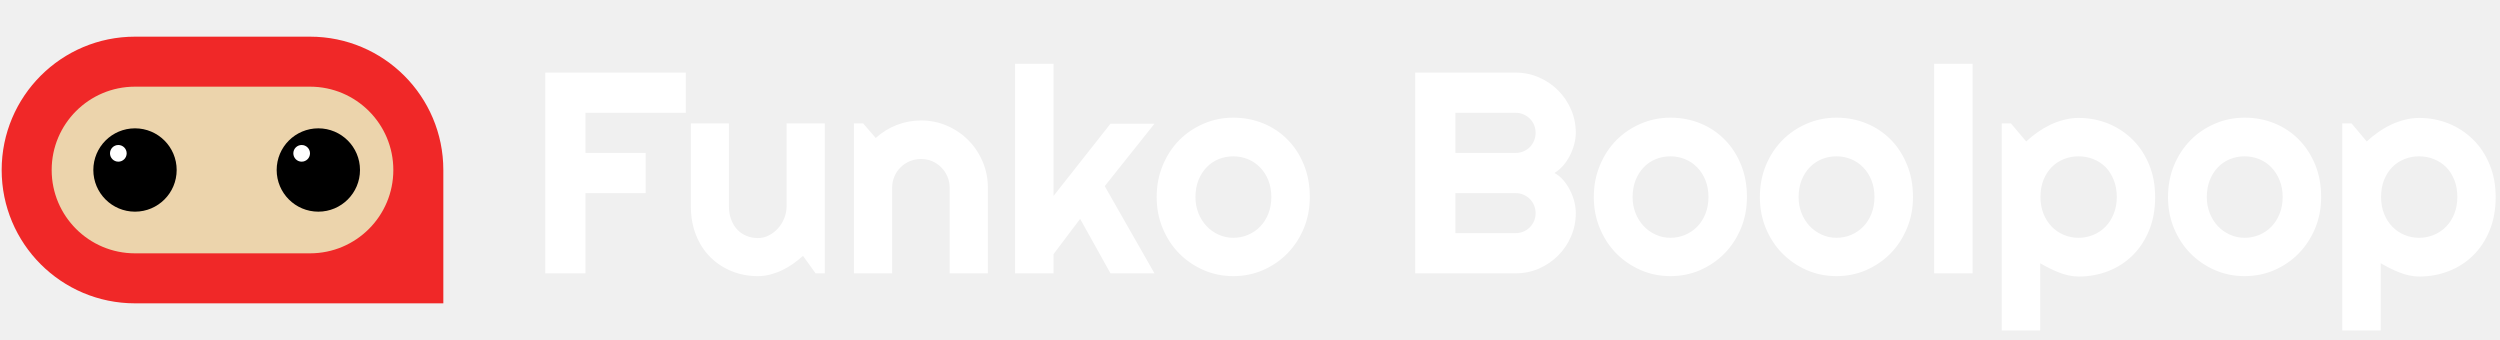
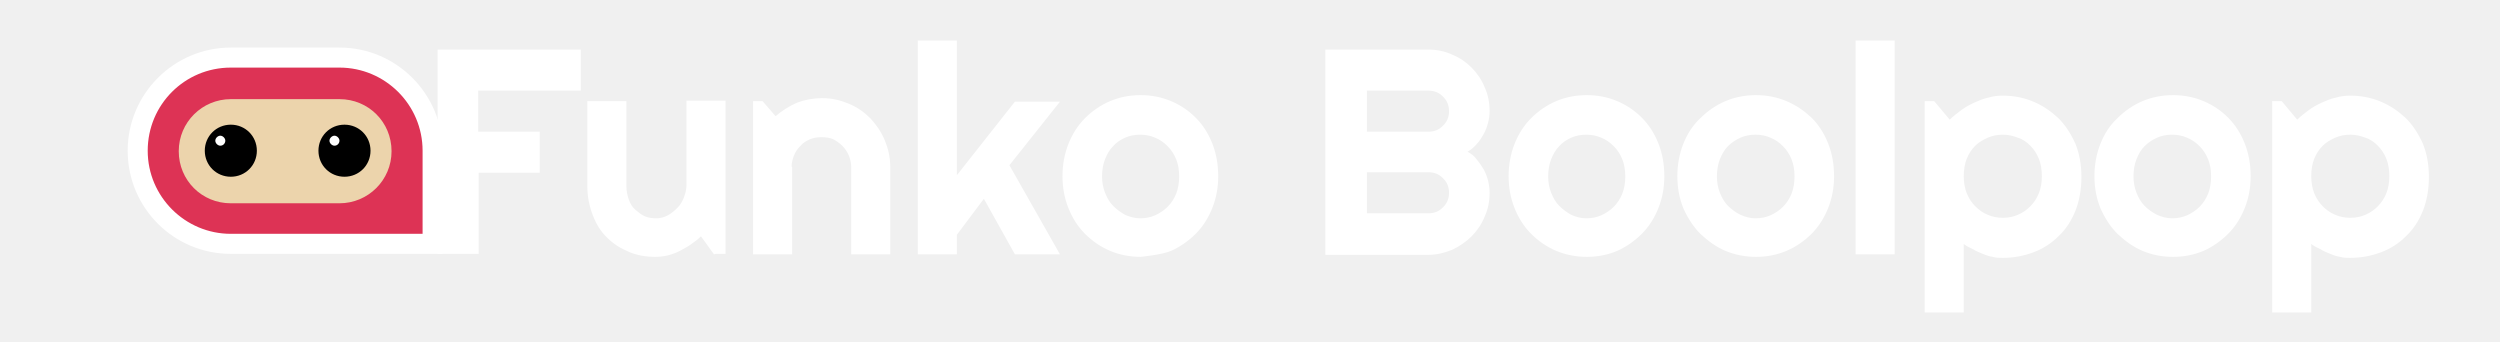
- <svg xmlns="http://www.w3.org/2000/svg" data-logo="logo" viewBox="0 0 375 51">
-   <g style="opacity: 1;" id="logogram" transform="translate(0, 5.5) rotate(0)">
-     <path d="M0.25 20C0.25 8.954 9.204 0 20.25 0H46.5C57.546 0 66.5 8.954 66.5 20V40H20.25C9.204 40 0.25 31.046 0.25 20Z" fill="#F02828" />
-     <path d="M46.5 7.5H20.25C13.346 7.5 7.75 13.096 7.75 20C7.75 26.904 13.346 32.5 20.25 32.5H46.5C53.404 32.5 59 26.904 59 20C59 13.096 53.404 7.5 46.5 7.5Z" fill="#ECD4AC" />
-     <path d="M20.25 26.25C23.702 26.25 26.5 23.452 26.5 20C26.5 16.548 23.702 13.75 20.25 13.75C16.798 13.75 14 16.548 14 20C14 23.452 16.798 26.25 20.25 26.25Z" fill="#000000" />
-     <path d="M17.75 18.75C18.44 18.75 19 18.19 19 17.5C19 16.81 18.44 16.25 17.75 16.25C17.06 16.25 16.5 16.81 16.5 17.5C16.5 18.19 17.06 18.75 17.75 18.75Z" fill="#ffffff" />
-     <path d="M47.75 26.25C51.202 26.25 54 23.452 54 20C54 16.548 51.202 13.75 47.75 13.75C44.298 13.75 41.5 16.548 41.5 20C41.5 23.452 44.298 26.25 47.75 26.25Z" fill="#000000" />
-     <path d="M45.25 18.75C45.94 18.75 46.5 18.19 46.5 17.5C46.5 16.81 45.94 16.25 45.25 16.25C44.56 16.25 44 16.81 44 17.5C44 18.19 44.56 18.75 45.25 18.75Z" fill="#ffffff" />
-   </g>
-   <g style="opacity: 1;" id="logotype" transform="translate(73, 1)">
-     <path fill="#ffffff" d="M14.82 27.97L14.82 40L8.79 40L8.79 9.89L29.87 9.89L29.87 15.92L14.82 15.92L14.82 21.94L23.85 21.94L23.85 27.97L14.82 27.97ZM49.34 40L47.45 37.38Q46.75 38.01 45.97 38.56Q45.18 39.12 44.32 39.53Q43.46 39.94 42.54 40.18Q41.63 40.42 40.69 40.42L40.69 40.42Q38.61 40.42 36.78 39.69Q34.95 38.95 33.58 37.60Q32.20 36.24 31.42 34.30Q30.63 32.36 30.63 29.94L30.63 29.94L30.63 17.51L36.34 17.51L36.34 29.94Q36.34 31.08 36.69 31.97Q37.03 32.86 37.62 33.47Q38.21 34.08 39.00 34.39Q39.78 34.71 40.69 34.71L40.69 34.71Q41.57 34.71 42.35 34.30Q43.14 33.89 43.73 33.22Q44.32 32.55 44.65 31.70Q44.99 30.85 44.99 29.94L44.99 29.94L44.99 17.51L50.72 17.51L50.72 40L49.34 40ZM60.82 27.15L60.82 40L55.09 40L55.09 17.51L56.47 17.51L58.36 19.70Q59.75 18.44 61.50 17.75Q63.26 17.07 65.17 17.07L65.17 17.07Q67.22 17.07 69.05 17.86Q70.88 18.65 72.24 20.02Q73.61 21.40 74.39 23.23Q75.18 25.07 75.18 27.15L75.18 27.15L75.18 40L69.45 40L69.45 27.15Q69.45 26.27 69.11 25.48Q68.78 24.69 68.19 24.11Q67.60 23.52 66.83 23.18Q66.05 22.85 65.17 22.85L65.17 22.85Q64.26 22.85 63.47 23.18Q62.67 23.52 62.08 24.11Q61.49 24.69 61.16 25.48Q60.82 26.27 60.82 27.15L60.82 27.15ZM85.03 37.12L85.03 40L79.26 40L79.26 8.57L85.03 8.57L85.03 28.39L93.57 17.56L100.17 17.56L92.71 26.92L100.17 40L93.57 40L89.02 31.83L85.03 37.12ZM123.47 28.56L123.47 28.56Q123.47 31.08 122.57 33.25Q121.67 35.42 120.11 37.01Q118.56 38.59 116.47 39.51Q114.38 40.42 111.99 40.42L111.99 40.42Q109.62 40.42 107.53 39.51Q105.44 38.59 103.87 37.01Q102.31 35.42 101.41 33.25Q100.50 31.08 100.50 28.56L100.50 28.56Q100.50 26.00 101.41 23.81Q102.31 21.63 103.87 20.04Q105.44 18.46 107.53 17.56Q109.62 16.65 111.99 16.65L111.99 16.65Q114.38 16.65 116.47 17.50Q118.56 18.35 120.11 19.92Q121.67 21.48 122.57 23.68Q123.47 25.87 123.47 28.56ZM117.70 28.56L117.70 28.56Q117.70 27.17 117.25 26.05Q116.80 24.92 116.02 24.12Q115.24 23.31 114.20 22.88Q113.16 22.45 111.99 22.45L111.99 22.45Q110.81 22.45 109.77 22.88Q108.73 23.31 107.97 24.12Q107.20 24.92 106.76 26.05Q106.32 27.17 106.32 28.56L106.32 28.56Q106.32 29.86 106.76 30.97Q107.20 32.08 107.97 32.90Q108.73 33.72 109.77 34.19Q110.81 34.67 111.99 34.67L111.99 34.67Q113.16 34.67 114.20 34.23Q115.24 33.79 116.02 32.99Q116.80 32.19 117.25 31.06Q117.70 29.92 117.70 28.56ZM163.37 30.97L163.37 30.97Q163.37 32.84 162.65 34.48Q161.94 36.12 160.71 37.34Q159.48 38.57 157.84 39.29Q156.21 40 154.34 40L154.34 40L139.28 40L139.28 9.89L154.34 9.89Q156.21 9.89 157.84 10.61Q159.48 11.32 160.71 12.55Q161.94 13.78 162.65 15.41Q163.37 17.05 163.37 18.92L163.37 18.92Q163.37 19.76 163.13 20.64Q162.90 21.52 162.48 22.34Q162.06 23.16 161.48 23.83Q160.89 24.50 160.17 24.95L160.17 24.95Q160.91 25.34 161.50 26.03Q162.08 26.71 162.50 27.53Q162.92 28.35 163.15 29.24Q163.37 30.13 163.37 30.97ZM145.31 27.97L145.31 33.97L154.34 33.97Q154.97 33.97 155.51 33.74Q156.06 33.51 156.47 33.10Q156.88 32.69 157.11 32.15Q157.34 31.60 157.34 30.97L157.34 30.97Q157.34 30.34 157.11 29.80Q156.88 29.25 156.47 28.84Q156.06 28.43 155.51 28.20Q154.97 27.97 154.34 27.97L154.34 27.97L145.31 27.97ZM145.31 15.92L145.31 21.94L154.34 21.94Q154.97 21.94 155.51 21.71Q156.06 21.48 156.47 21.07Q156.88 20.66 157.11 20.11Q157.34 19.55 157.34 18.92L157.34 18.92Q157.34 18.29 157.11 17.74Q156.88 17.20 156.47 16.79Q156.06 16.38 155.51 16.15Q154.97 15.92 154.34 15.92L154.34 15.92L145.31 15.92ZM189.04 28.56L189.04 28.56Q189.04 31.08 188.14 33.25Q187.24 35.42 185.68 37.01Q184.13 38.59 182.04 39.51Q179.95 40.42 177.56 40.42L177.56 40.42Q175.19 40.42 173.10 39.51Q171.01 38.59 169.44 37.01Q167.88 35.42 166.98 33.25Q166.07 31.08 166.07 28.56L166.07 28.56Q166.07 26.00 166.98 23.81Q167.88 21.63 169.44 20.04Q171.01 18.46 173.10 17.56Q175.19 16.65 177.56 16.65L177.56 16.65Q179.95 16.65 182.04 17.50Q184.13 18.35 185.68 19.92Q187.24 21.48 188.14 23.68Q189.04 25.87 189.04 28.56ZM183.27 28.56L183.27 28.56Q183.27 27.17 182.82 26.05Q182.37 24.92 181.59 24.12Q180.81 23.31 179.77 22.88Q178.73 22.45 177.56 22.45L177.56 22.45Q176.38 22.45 175.34 22.88Q174.30 23.31 173.54 24.12Q172.77 24.92 172.33 26.05Q171.89 27.17 171.89 28.56L171.89 28.56Q171.89 29.86 172.33 30.97Q172.77 32.08 173.54 32.90Q174.30 33.72 175.34 34.19Q176.38 34.67 177.56 34.67L177.56 34.67Q178.73 34.67 179.77 34.23Q180.81 33.79 181.59 32.99Q182.37 32.19 182.82 31.06Q183.27 29.92 183.27 28.56ZM213.95 28.56L213.95 28.56Q213.95 31.08 213.04 33.25Q212.14 35.42 210.59 37.01Q209.03 38.59 206.94 39.51Q204.85 40.42 202.46 40.42L202.46 40.42Q200.09 40.42 198.00 39.51Q195.91 38.59 194.35 37.01Q192.78 35.42 191.88 33.25Q190.98 31.08 190.98 28.56L190.98 28.56Q190.98 26.00 191.88 23.81Q192.78 21.63 194.35 20.04Q195.91 18.46 198.00 17.56Q200.09 16.65 202.46 16.65L202.46 16.65Q204.85 16.65 206.94 17.50Q209.03 18.35 210.59 19.92Q212.14 21.48 213.04 23.68Q213.95 25.87 213.95 28.56ZM208.17 28.56L208.17 28.56Q208.17 27.17 207.72 26.05Q207.27 24.92 206.49 24.12Q205.71 23.31 204.68 22.88Q203.64 22.45 202.46 22.45L202.46 22.45Q201.28 22.45 200.25 22.88Q199.21 23.31 198.44 24.12Q197.67 24.92 197.23 26.05Q196.79 27.17 196.79 28.56L196.79 28.56Q196.79 29.86 197.23 30.97Q197.67 32.08 198.44 32.90Q199.21 33.72 200.25 34.19Q201.28 34.67 202.46 34.67L202.46 34.67Q203.64 34.67 204.68 34.23Q205.71 33.79 206.49 32.99Q207.27 32.19 207.72 31.06Q208.17 29.92 208.17 28.56ZM222.89 8.57L222.89 40L217.12 40L217.12 8.57L222.89 8.57ZM233.03 38.49L233.03 48.57L227.26 48.57L227.26 17.51L228.64 17.51L230.93 20.22Q231.71 19.49 232.63 18.84Q233.56 18.19 234.55 17.71Q235.55 17.24 236.62 16.97Q237.69 16.69 238.78 16.69L238.78 16.69Q241.16 16.69 243.25 17.54Q245.33 18.40 246.90 19.95Q248.46 21.50 249.37 23.70Q250.27 25.89 250.27 28.56L250.27 28.56Q250.27 31.33 249.37 33.54Q248.46 35.76 246.90 37.30Q245.33 38.85 243.25 39.66Q241.16 40.48 238.78 40.48L238.78 40.48Q238.03 40.48 237.28 40.31Q236.54 40.15 235.81 39.86Q235.09 39.58 234.39 39.22Q233.68 38.87 233.03 38.49L233.03 38.49ZM244.52 28.56L244.52 28.56Q244.52 27.13 244.06 26.00Q243.61 24.86 242.84 24.07Q242.06 23.29 241.01 22.87Q239.96 22.45 238.78 22.45L238.78 22.45Q237.61 22.45 236.57 22.87Q235.53 23.29 234.75 24.07Q233.98 24.86 233.52 26.00Q233.07 27.13 233.07 28.56L233.07 28.56Q233.07 29.92 233.52 31.06Q233.98 32.19 234.75 32.99Q235.53 33.79 236.57 34.23Q237.61 34.67 238.78 34.67L238.78 34.67Q239.96 34.67 241.01 34.23Q242.06 33.79 242.84 32.99Q243.61 32.19 244.06 31.06Q244.52 29.92 244.52 28.56ZM275.17 28.56L275.17 28.56Q275.17 31.08 274.27 33.25Q273.36 35.42 271.81 37.01Q270.26 38.59 268.17 39.51Q266.08 40.42 263.69 40.42L263.69 40.42Q261.31 40.42 259.22 39.51Q257.13 38.59 255.57 37.01Q254.01 35.42 253.10 33.25Q252.20 31.08 252.20 28.56L252.20 28.56Q252.20 26.00 253.10 23.81Q254.01 21.63 255.57 20.04Q257.13 18.46 259.22 17.56Q261.31 16.65 263.69 16.65L263.69 16.65Q266.08 16.65 268.17 17.50Q270.26 18.35 271.81 19.92Q273.36 21.48 274.27 23.68Q275.17 25.87 275.17 28.56ZM269.40 28.56L269.40 28.56Q269.40 27.17 268.94 26.05Q268.49 24.92 267.72 24.12Q266.94 23.31 265.90 22.88Q264.86 22.45 263.69 22.45L263.69 22.45Q262.51 22.45 261.47 22.88Q260.43 23.31 259.66 24.12Q258.90 24.92 258.46 26.05Q258.02 27.17 258.02 28.56L258.02 28.56Q258.02 29.86 258.46 30.97Q258.90 32.08 259.66 32.90Q260.43 33.72 261.47 34.19Q262.51 34.67 263.69 34.67L263.69 34.67Q264.86 34.67 265.90 34.23Q266.94 33.79 267.72 32.99Q268.49 32.19 268.94 31.06Q269.40 29.92 269.40 28.56ZM284.11 38.49L284.11 48.57L278.34 48.57L278.34 17.51L279.73 17.51L282.01 20.22Q282.79 19.49 283.72 18.84Q284.64 18.19 285.64 17.71Q286.63 17.24 287.70 16.97Q288.78 16.69 289.87 16.69L289.87 16.69Q292.24 16.69 294.33 17.54Q296.42 18.40 297.98 19.95Q299.55 21.50 300.45 23.70Q301.35 25.89 301.35 28.56L301.35 28.56Q301.35 31.33 300.45 33.54Q299.55 35.76 297.98 37.30Q296.42 38.85 294.33 39.66Q292.24 40.48 289.87 40.48L289.87 40.48Q289.11 40.48 288.37 40.31Q287.62 40.15 286.90 39.86Q286.17 39.58 285.47 39.22Q284.77 38.87 284.11 38.49L284.11 38.49ZM295.60 28.56L295.60 28.56Q295.60 27.13 295.15 26.00Q294.70 24.86 293.92 24.07Q293.14 23.29 292.09 22.87Q291.04 22.45 289.87 22.45L289.87 22.45Q288.69 22.45 287.65 22.87Q286.61 23.29 285.84 24.07Q285.06 24.86 284.61 26.00Q284.16 27.13 284.16 28.56L284.16 28.56Q284.16 29.92 284.61 31.06Q285.06 32.19 285.84 32.99Q286.61 33.79 287.65 34.23Q288.69 34.67 289.87 34.67L289.87 34.67Q291.04 34.67 292.09 34.23Q293.14 33.79 293.92 32.99Q294.70 32.19 295.15 31.06Q295.60 29.92 295.60 28.56Z" />
+ <svg xmlns="http://www.w3.org/2000/svg" version="1.1" viewBox="0 0 499.3 68.3">
+   <defs>
+     <style>
+       .cls-1, .cls-2 {
+         fill: #fff;
+       }
+ 
+       .cls-2, .cls-3, .cls-4 {
+         display: none;
+       }
+ 
+       .cls-3 {
+         fill: #2e3532;
+         stroke: #fff;
+         stroke-miterlimit: 10;
+         stroke-width: 4px;
+       }
+ 
+       .cls-5 {
+         fill: #d35;
+       }
+ 
+       .cls-6 {
+         fill: #ecd4ac;
+       }
+     </style>
+   </defs>
+   <g>
+     <g id="Livello_2" class="cls-4">
+       <rect class="cls-5" x="-40" y="-26.6" width="557.8" height="115.1" />
+     </g>
+     <g id="Livello_1">
+       <g id="logogram">
+         <g>
+           <path class="cls-5" d="M46.1,48.7c-10.2,0-18.6-8.3-18.6-18.6s8.3-18.6,18.6-18.6h21.7c10.2,0,18.6,8.3,18.6,18.6v18.6h-40.3Z" />
+           <path class="cls-1" d="M67.8,13.5c9.1,0,16.6,7.4,16.6,16.6v16.6h-38.3c-9.1,0-16.6-7.4-16.6-16.6s7.4-16.6,16.6-16.6h21.7M67.8,9.5h-21.7c-11.3,0-20.6,9.2-20.6,20.6s9.2,20.6,20.6,20.6h42.3v-20.6c0-11.3-9.2-20.6-20.6-20.6h0Z" />
+         </g>
+         <path class="cls-6" d="M67.8,19.8h-21.7c-5.7,0-10.4,4.6-10.4,10.4s4.6,10.4,10.4,10.4h21.7c5.7,0,10.4-4.6,10.4-10.4s-4.6-10.4-10.4-10.4Z" />
+         <path d="M46.1,35.3c2.9,0,5.2-2.3,5.2-5.2s-2.3-5.2-5.2-5.2-5.2,2.3-5.2,5.2,2.3,5.2,5.2,5.2Z" />
+         <path class="cls-1" d="M44,29.1c.6,0,1-.5,1-1s-.5-1-1-1-1,.5-1,1,.5,1,1,1Z" />
+         <path d="M68.8,35.3c2.9,0,5.2-2.3,5.2-5.2s-2.3-5.2-5.2-5.2-5.2,2.3-5.2,5.2,2.3,5.2,5.2,5.2Z" />
+         <path class="cls-1" d="M66.8,29.1c.6,0,1-.5,1-1s-.5-1-1-1-1,.5-1,1,.5,1,1,1Z" />
+       </g>
+       <g id="logotype">
+         <rect class="cls-2" x="118.8" y="16.2" width="26.9" height="26.9" />
+         <rect class="cls-2" x="273" y="19.6" width="16.3" height="27.4" />
+         <rect class="cls-2" x="203.2" y="25.8" width="33" height="18.9" />
+         <rect class="cls-2" x="157.6" y="27.3" width="12.9" height="27.4" />
+         <rect class="cls-2" x="98.6" y="16.1" width="55" height="25.7" />
+         <rect class="cls-2" x="296.3" y="26.8" width="183.5" height="16.8" />
+         <rect class="cls-2" x="99.1" y="21.2" width="16.9" height="17.4" />
+         <path class="cls-1" d="M95.6,34.4v16.3h-8.2V9.9h28.6v8.2h-20.5v8.2h12.3v8.2h-12.3ZM142.6,50.8l-2.6-3.6c-.6.6-1.3,1.1-2,1.6-.7.5-1.5.9-2.2,1.3-.8.4-1.6.7-2.4.9-.8.2-1.7.3-2.5.3h0c-1.9,0-3.7-.3-5.3-1-1.7-.7-3.1-1.6-4.3-2.8-1.3-1.2-2.2-2.7-2.9-4.5-.7-1.8-1.1-3.7-1.1-5.9h0v-16.9h7.8v16.9c0,1,.2,2,.5,2.8.3.8.7,1.5,1.3,2s1.2,1,1.9,1.3c.7.3,1.5.4,2.3.4h0c.8,0,1.5-.2,2.3-.6.7-.4,1.3-.9,1.9-1.5s1-1.3,1.3-2.1c.3-.8.5-1.6.5-2.4h0v-16.9h7.8v30.6h-1.9ZM158.2,33.3v17.5h-7.8v-30.6h1.9l2.6,3c1.3-1.1,2.7-2,4.3-2.7,1.6-.6,3.3-.9,5-.9h0c1.9,0,3.6.4,5.3,1.1,1.7.7,3.1,1.7,4.3,2.9,1.2,1.3,2.2,2.7,2.9,4.4.7,1.7,1.1,3.4,1.1,5.3h0v17.5h-7.8v-17.5c0-.8-.2-1.6-.5-2.3-.3-.7-.7-1.3-1.3-1.9-.5-.5-1.2-1-1.8-1.3-.7-.3-1.5-.4-2.3-.4h0c-.8,0-1.6.1-2.3.4-.7.3-1.4.7-1.9,1.3-.5.5-1,1.1-1.3,1.9-.3.7-.5,1.5-.5,2.3h0ZM191.1,46.9v3.9h-7.8V8.1h7.8v26.9l11.6-14.7h9l-10.1,12.7,10.1,17.8h-9l-6.2-11.1-5.4,7.2ZM243.3,35.2h0c0,2.3-.4,4.4-1.2,6.4-.8,2-1.9,3.7-3.3,5.1-1.4,1.4-3.1,2.6-4.9,3.4-1.9.8-6.1,1.2-6.1,1.2-2.1,0-4.2-.4-6.1-1.2-1.9-.8-3.6-2-5-3.4-1.4-1.4-2.5-3.1-3.3-5.1-.8-2-1.2-4.1-1.2-6.4h0c0-2.3.4-4.5,1.2-6.5.8-2,1.9-3.7,3.3-5.1,1.4-1.4,3.1-2.6,5-3.4,1.9-.8,3.9-1.2,6.1-1.2h0c2.2,0,4.2.4,6.1,1.2,1.9.8,3.5,1.9,4.9,3.3,1.4,1.4,2.5,3.1,3.3,5.1.8,2,1.2,4.2,1.2,6.6ZM235.5,35.2h0c0-1.3-.2-2.4-.6-3.4-.4-1-1-1.9-1.7-2.6-.7-.7-1.5-1.3-2.5-1.7-.9-.4-1.9-.6-3-.6h0c-1.1,0-2.1.2-3,.6s-1.8,1-2.4,1.7c-.7.7-1.2,1.6-1.6,2.6-.4,1-.6,2.2-.6,3.4h0c0,1.2.2,2.3.6,3.3.4,1,.9,1.9,1.6,2.6.7.7,1.5,1.3,2.4,1.8.9.4,1.9.7,3,.7h0c1.1,0,2.1-.2,3-.6.9-.4,1.8-1,2.5-1.7.7-.7,1.3-1.6,1.7-2.6.4-1,.6-2.2.6-3.4ZM297.5,38.5h0c0,1.7-.3,3.3-1,4.8-.6,1.5-1.5,2.8-2.6,3.9-1.1,1.1-2.4,2-3.9,2.7-1.5.6-3.1,1-4.8,1h-20.5V9.9h20.5c1.7,0,3.3.3,4.8,1,1.5.6,2.8,1.5,3.9,2.6,1.1,1.1,2,2.4,2.6,3.9.7,1.5,1,3.1,1,4.8h0c0,.8-.1,1.5-.3,2.3-.2.8-.5,1.6-.9,2.3-.4.7-.8,1.4-1.4,2-.5.6-1.1,1.1-1.8,1.5h0c.7.4,1.3.8,1.8,1.5.5.6,1,1.3,1.4,2,.4.7.7,1.5.9,2.3.2.8.3,1.6.3,2.4ZM273,34.4v8.2h12.3c.6,0,1.1-.1,1.6-.3.5-.2.9-.5,1.3-.9s.7-.8.9-1.3c.2-.5.3-1,.3-1.6h0c0-.6-.1-1.1-.3-1.6-.2-.5-.5-.9-.9-1.3-.4-.4-.8-.7-1.3-.9-.5-.2-1-.3-1.6-.3h-12.3ZM273,18.1v8.2h12.3c.6,0,1.1-.1,1.6-.3.5-.2.9-.5,1.3-.9s.7-.8.9-1.3c.2-.5.3-1,.3-1.6h0c0-.6-.1-1.1-.3-1.6-.2-.5-.5-.9-.9-1.3-.4-.4-.8-.7-1.3-.9-.5-.2-1-.3-1.6-.3h-12.3ZM332.4,35.2h0c0,2.3-.4,4.4-1.2,6.4-.8,2-1.9,3.7-3.3,5.1-1.4,1.4-3.1,2.6-4.9,3.4-1.9.8-3.9,1.2-6.1,1.2h0c-2.1,0-4.2-.4-6.1-1.2-1.9-.8-3.6-2-5-3.4-1.4-1.4-2.5-3.1-3.3-5.1-.8-2-1.2-4.1-1.2-6.4h0c0-2.3.4-4.5,1.2-6.5.8-2,1.9-3.7,3.3-5.1,1.4-1.4,3.1-2.6,5-3.4,1.9-.8,3.9-1.2,6.1-1.2h0c2.2,0,4.2.4,6.1,1.2,1.9.8,3.5,1.9,4.9,3.3,1.4,1.4,2.5,3.1,3.3,5.1.8,2,1.2,4.2,1.2,6.6ZM324.6,35.2h0c0-1.3-.2-2.4-.6-3.4-.4-1-1-1.9-1.7-2.6-.7-.7-1.5-1.3-2.5-1.7-.9-.4-1.9-.6-3-.6h0c-1.1,0-2.1.2-3,.6s-1.8,1-2.4,1.7c-.7.7-1.2,1.6-1.6,2.6-.4,1-.6,2.2-.6,3.4h0c0,1.2.2,2.3.6,3.3.4,1,.9,1.9,1.6,2.6.7.7,1.5,1.3,2.4,1.8.9.4,1.9.7,3,.7h0c1.1,0,2.1-.2,3-.6.9-.4,1.8-1,2.5-1.7.7-.7,1.3-1.6,1.7-2.6.4-1,.6-2.2.6-3.4ZM366.3,35.2h0c0,2.3-.4,4.4-1.2,6.4-.8,2-1.9,3.7-3.3,5.1-1.4,1.4-3.1,2.6-5,3.4-1.9.8-3.9,1.2-6.1,1.2h0c-2.1,0-4.2-.4-6.1-1.2-1.9-.8-3.5-2-5-3.4-1.4-1.4-2.5-3.1-3.4-5.1-.8-2-1.2-4.1-1.2-6.4h0c0-2.3.4-4.5,1.2-6.5.8-2,1.9-3.7,3.4-5.1,1.4-1.4,3.1-2.6,5-3.4,1.9-.8,3.9-1.2,6.1-1.2h0c2.2,0,4.2.4,6.1,1.2s3.5,1.9,5,3.3c1.4,1.4,2.5,3.1,3.3,5.1.8,2,1.2,4.2,1.2,6.6ZM358.4,35.2h0c0-1.3-.2-2.4-.6-3.4-.4-1-1-1.9-1.7-2.6-.7-.7-1.5-1.3-2.5-1.7-.9-.4-1.9-.6-3-.6h0c-1.1,0-2.1.2-3,.6-.9.4-1.8,1-2.5,1.7-.7.7-1.2,1.6-1.6,2.6-.4,1-.6,2.2-.6,3.4h0c0,1.2.2,2.3.6,3.3.4,1,.9,1.9,1.6,2.6s1.5,1.3,2.5,1.8c.9.4,1.9.7,3,.7h0c1.1,0,2.1-.2,3-.6.9-.4,1.8-1,2.5-1.7.7-.7,1.3-1.6,1.7-2.6.4-1,.6-2.2.6-3.4ZM378.4,8.1v42.7h-7.8V8.1h7.8ZM392.2,48.7v13.7h-7.8V20.2h1.9l3.1,3.7c.7-.7,1.5-1.3,2.3-1.9.8-.6,1.7-1.1,2.6-1.5.9-.4,1.8-.8,2.8-1,1-.3,1.9-.4,2.9-.4h0c2.2,0,4.2.4,6.1,1.2,1.9.8,3.5,1.9,5,3.3,1.4,1.4,2.5,3.1,3.4,5.1.8,2,1.2,4.2,1.2,6.6h0c0,2.5-.4,4.8-1.2,6.8-.8,2-1.9,3.7-3.4,5.1-1.4,1.4-3.1,2.5-5,3.2-1.9.7-3.9,1.1-6.1,1.1h0c-.7,0-1.4,0-2-.2-.7-.1-1.3-.3-2-.6-.7-.3-1.3-.5-1.9-.9-.6-.3-1.3-.6-1.8-1h0ZM407.8,35.2h0c0-1.3-.2-2.5-.6-3.5-.4-1-1-1.9-1.7-2.6-.7-.7-1.5-1.3-2.5-1.6-1-.4-2-.6-3-.6h0c-1.1,0-2.1.2-3,.6-.9.4-1.8.9-2.5,1.6-.7.7-1.3,1.6-1.7,2.6-.4,1-.6,2.2-.6,3.5h0c0,1.2.2,2.4.6,3.4.4,1,1,1.9,1.7,2.6.7.7,1.5,1.3,2.5,1.7.9.4,1.9.6,3,.6h0c1.1,0,2.1-.2,3-.6,1-.4,1.8-1,2.5-1.7.7-.7,1.3-1.6,1.7-2.6.4-1,.6-2.2.6-3.4ZM449.5,35.2h0c0,2.3-.4,4.4-1.2,6.4-.8,2-1.9,3.7-3.3,5.1-1.4,1.4-3.1,2.6-4.9,3.4-1.9.8-3.9,1.2-6.1,1.2h0c-2.2,0-4.2-.4-6.1-1.2-1.9-.8-3.5-2-5-3.4-1.4-1.4-2.5-3.1-3.4-5.1-.8-2-1.2-4.1-1.2-6.4h0c0-2.3.4-4.5,1.2-6.5.8-2,1.9-3.7,3.4-5.1,1.4-1.4,3.1-2.6,5-3.4,1.9-.8,3.9-1.2,6.1-1.2h0c2.2,0,4.2.4,6.1,1.2,1.9.8,3.5,1.9,4.9,3.3,1.4,1.4,2.5,3.1,3.3,5.1.8,2,1.2,4.2,1.2,6.6ZM441.6,35.2h0c0-1.3-.2-2.4-.6-3.4-.4-1-1-1.9-1.7-2.6-.7-.7-1.5-1.3-2.5-1.7-.9-.4-1.9-.6-3-.6h0c-1.1,0-2.1.2-3,.6-.9.4-1.8,1-2.5,1.7-.7.7-1.2,1.6-1.6,2.6-.4,1-.6,2.2-.6,3.4h0c0,1.2.2,2.3.6,3.3.4,1,.9,1.9,1.6,2.6.7.7,1.5,1.3,2.5,1.8.9.4,1.9.7,3,.7h0c1.1,0,2.1-.2,3-.6.9-.4,1.8-1,2.5-1.7.7-.7,1.3-1.6,1.7-2.6.4-1,.6-2.2.6-3.4ZM461.6,48.7v13.7h-7.8V20.2h1.9l3.1,3.7c.7-.7,1.5-1.3,2.3-1.9.8-.6,1.7-1.1,2.6-1.5.9-.4,1.8-.8,2.8-1,1-.3,2-.4,2.9-.4h0c2.1,0,4.2.4,6.1,1.2,1.9.8,3.5,1.9,5,3.3,1.4,1.4,2.5,3.1,3.4,5.1.8,2,1.2,4.2,1.2,6.6h0c0,2.5-.4,4.8-1.2,6.8-.8,2-1.9,3.7-3.4,5.1-1.4,1.4-3.1,2.5-5,3.2-1.9.7-3.9,1.1-6.1,1.1h0c-.7,0-1.4,0-2-.2-.7-.1-1.3-.3-2-.6-.7-.3-1.3-.5-1.9-.9-.6-.3-1.3-.6-1.8-1h0ZM477.2,35.2h0c0-1.3-.2-2.5-.6-3.5-.4-1-1-1.9-1.7-2.6-.7-.7-1.5-1.3-2.5-1.6-1-.4-2-.6-3-.6h0c-1.1,0-2.1.2-3,.6-.9.4-1.8.9-2.5,1.6-.7.7-1.3,1.6-1.7,2.6-.4,1-.6,2.2-.6,3.5h0c0,1.2.2,2.4.6,3.4.4,1,1,1.9,1.7,2.6.7.7,1.5,1.3,2.5,1.7.9.4,1.9.6,3,.6h0c1.1,0,2.1-.2,3-.6,1-.4,1.8-1,2.5-1.7.7-.7,1.3-1.6,1.7-2.6.4-1,.6-2.2.6-3.4Z" />
+       </g>
+       <path class="cls-3" d="M226.9,51.4" />
+     </g>
  </g>
</svg>
